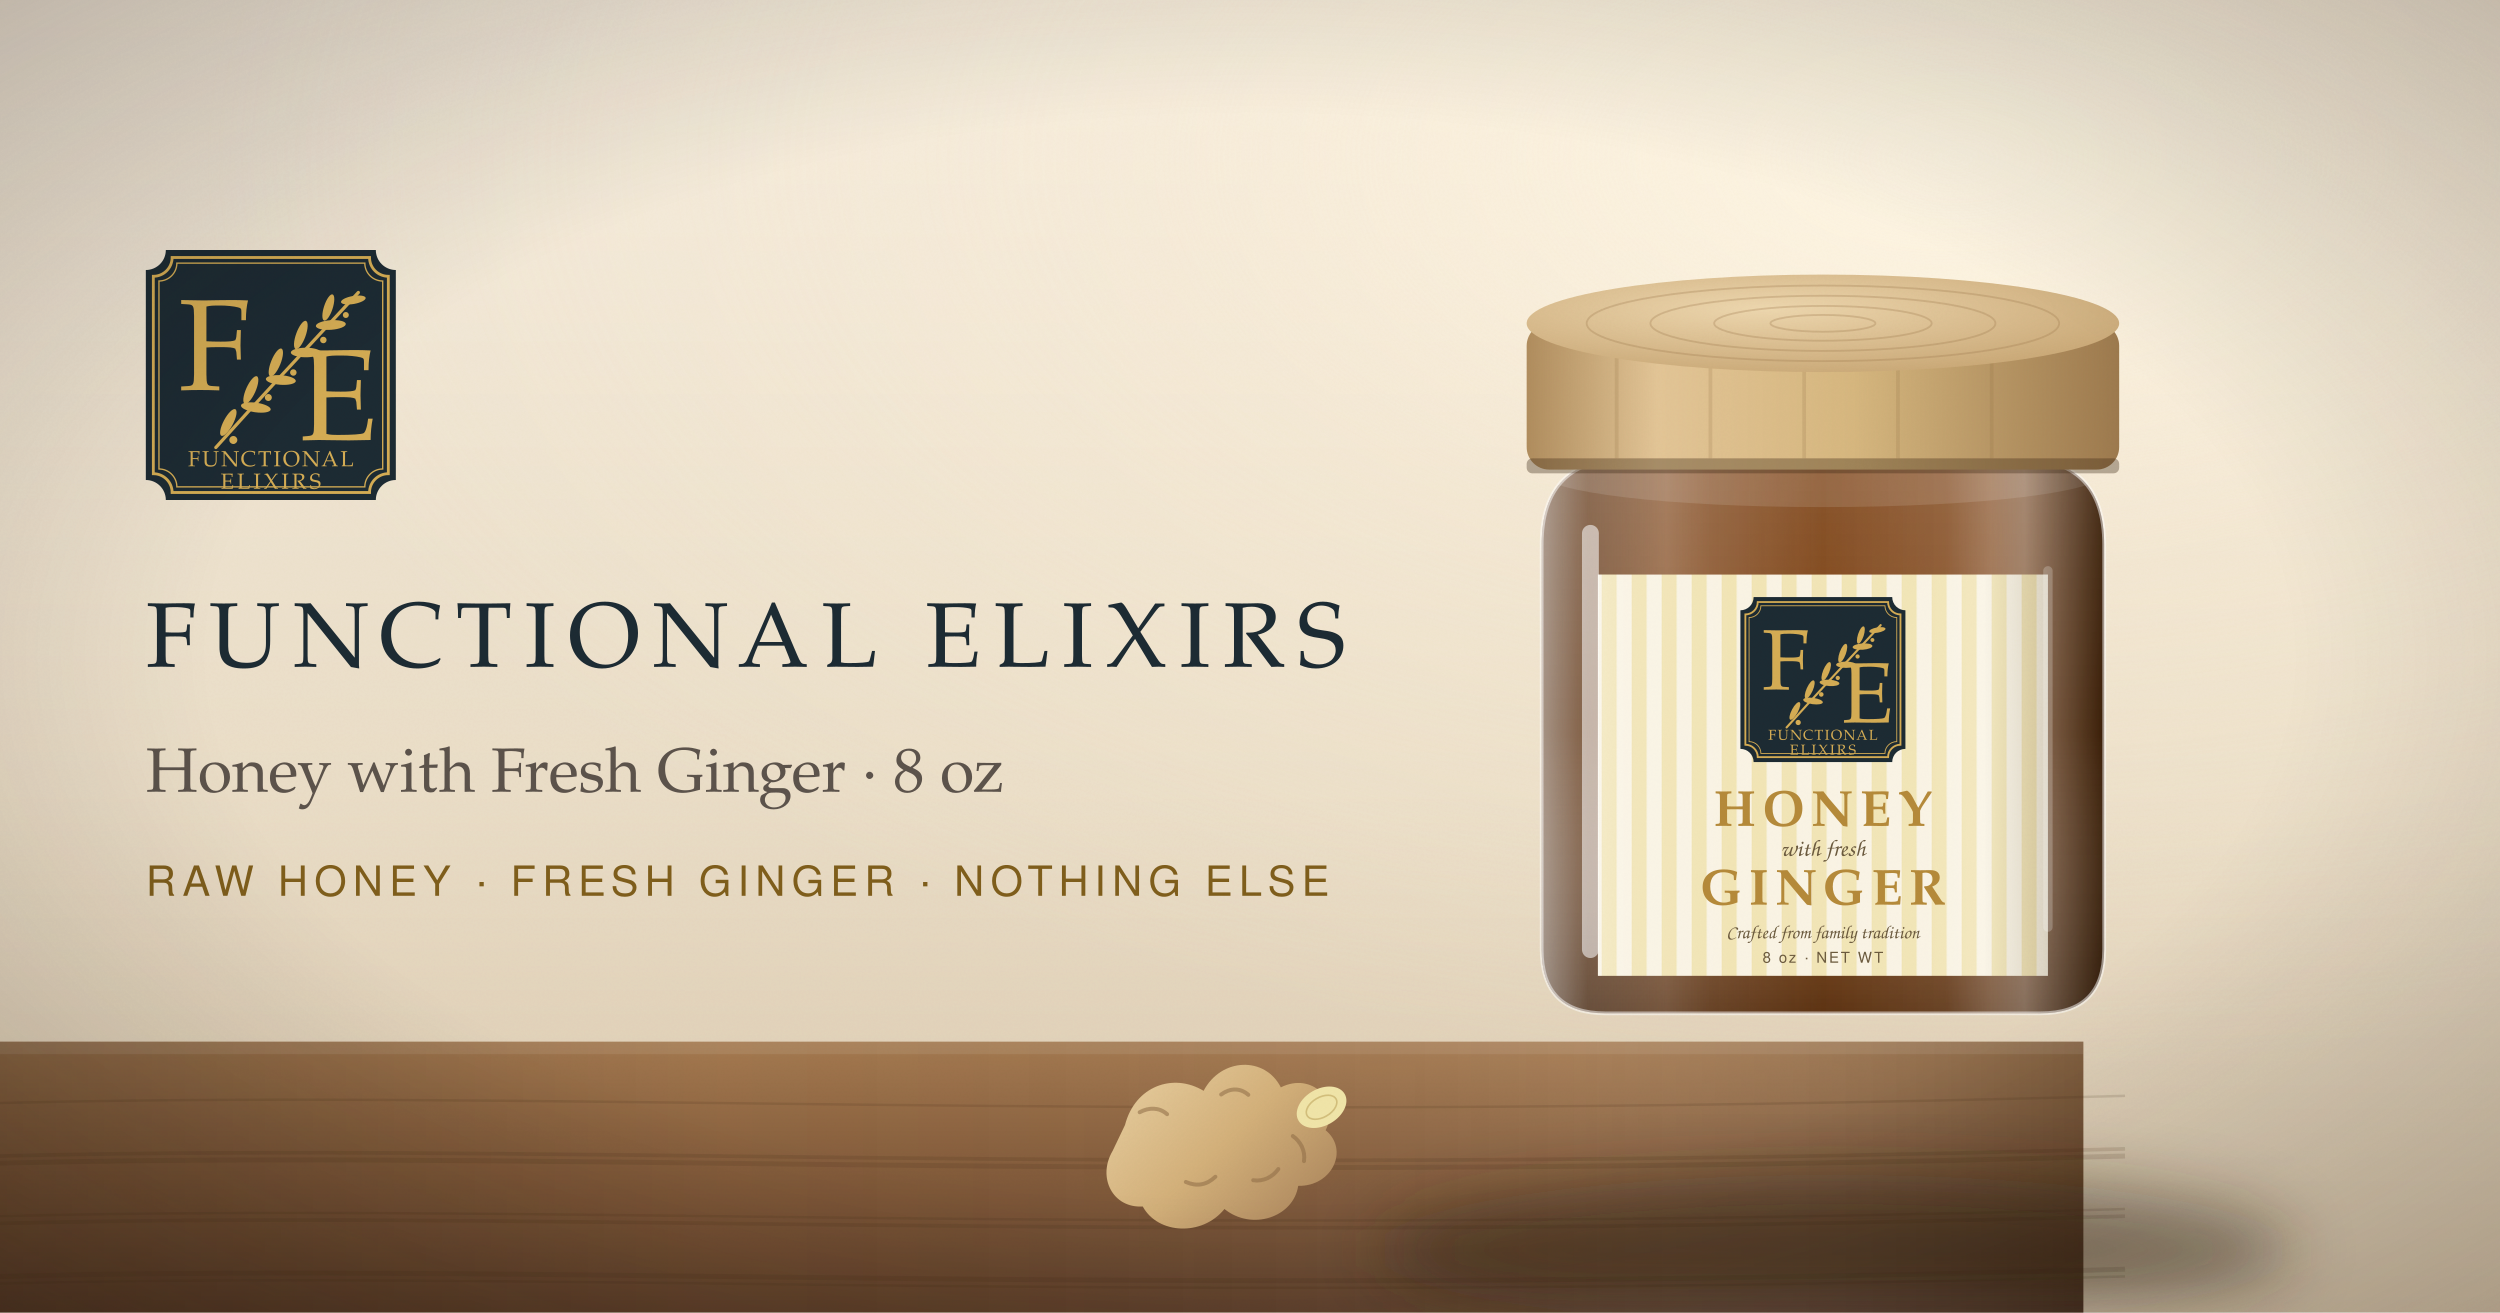
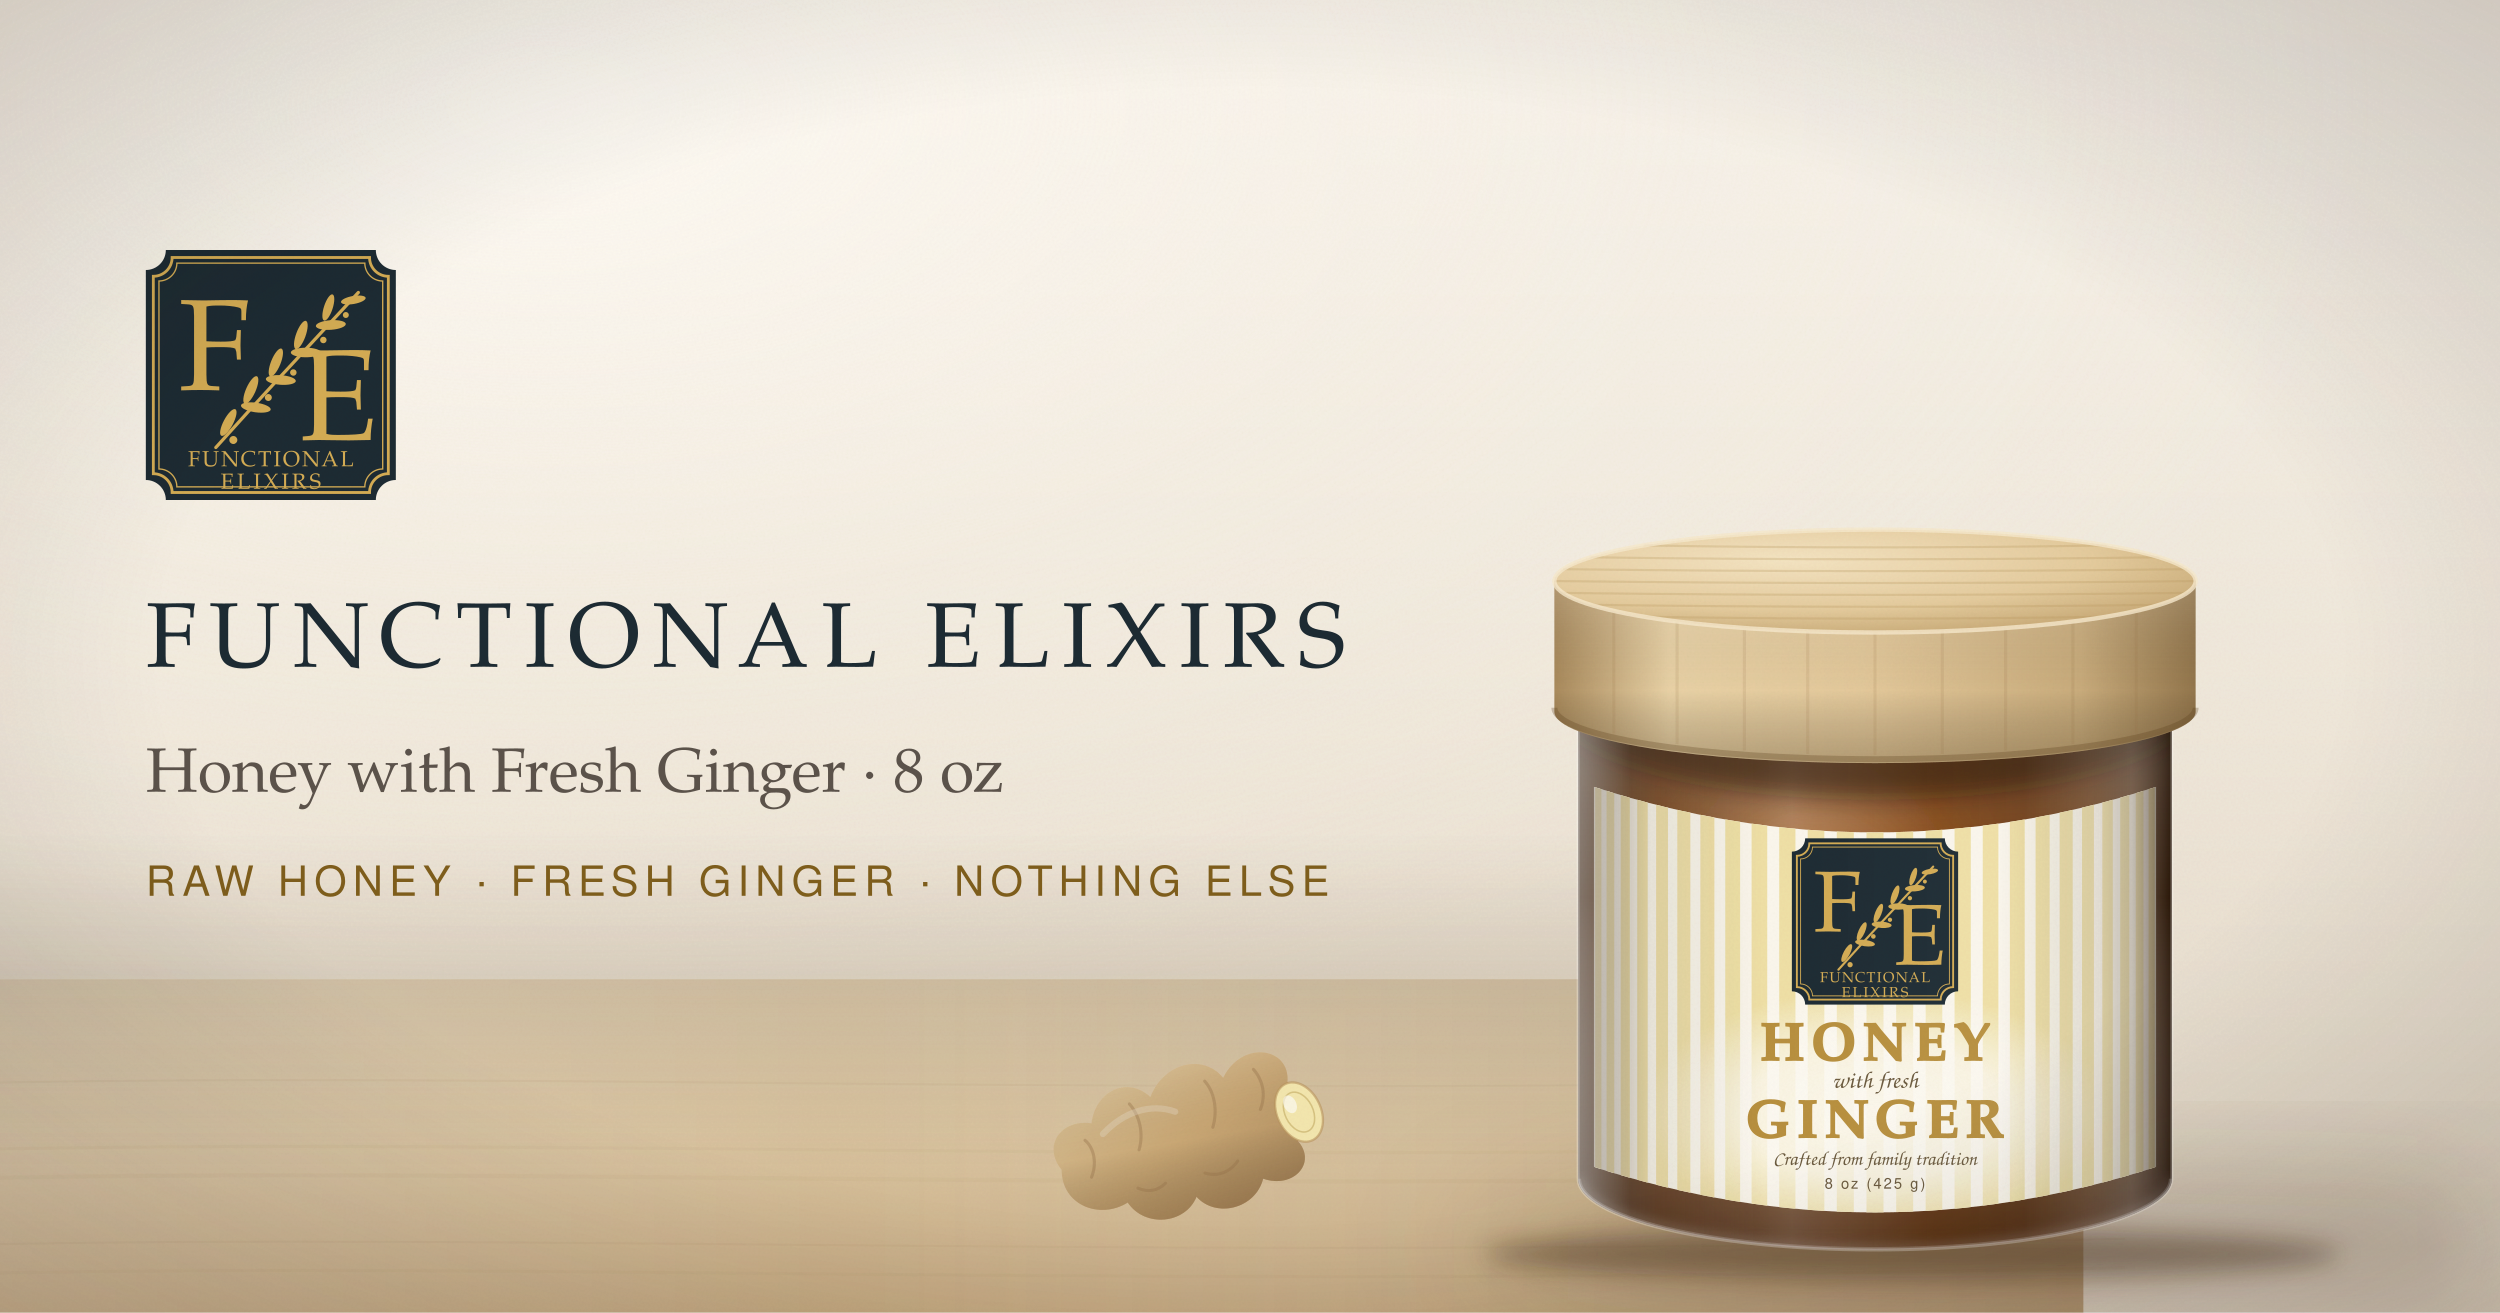
<svg xmlns="http://www.w3.org/2000/svg" viewBox="0 0 1200 630" width="1200" height="630">
  <defs>
    <linearGradient id="og-wall" x1="0" y1="0" x2="0" y2="1">
-       <stop offset="0" stop-color="#F5ECDD" />
-       <stop offset=".6" stop-color="#EADDC7" />
-       <stop offset="1" stop-color="#D8C7AC" />
-     </linearGradient>
-     <radialGradient id="og-window" cx=".78" cy=".12" r=".7">
-       <stop offset="0" stop-color="#FFF7E4" stop-opacity=".95" />
-       <stop offset=".45" stop-color="#FFF3DC" stop-opacity=".35" />
-       <stop offset="1" stop-color="#FFF3DC" stop-opacity="0" />
-     </radialGradient>
-     <linearGradient id="og-wood" x1="0" y1="0" x2="0" y2="1">
-       <stop offset="0" stop-color="#A57A50" />
-       <stop offset=".5" stop-color="#835B3A" />
-       <stop offset="1" stop-color="#5E3F29" />
-     </linearGradient>
-     <linearGradient id="og-woodx" x1="0" y1="0" x2="1" y2="0">
-       <stop offset="0" stop-color="#000" stop-opacity=".18" />
-       <stop offset=".35" stop-color="#000" stop-opacity="0" />
-       <stop offset=".75" stop-color="#fff" stop-opacity=".06" />
-       <stop offset="1" stop-color="#000" stop-opacity=".22" />
-     </linearGradient>
-     <linearGradient id="og-lid" x1="0" y1="0" x2="1" y2="0">
-       <stop offset="0" stop-color="#B08D5E" />
-       <stop offset=".22" stop-color="#E2C596" />
-       <stop offset=".55" stop-color="#D6B77F" />
-       <stop offset="1" stop-color="#9D7A4E" />
-     </linearGradient>
-     <radialGradient id="og-lidtop" cx=".4" cy=".35" r=".8">
-       <stop offset="0" stop-color="#EDD7AE" />
-       <stop offset="1" stop-color="#C5A26F" />
+       <stop offset="0" stop-color="#F7F2EA" />
+       <stop offset=".55" stop-color="#EFE7DA" />
+       <stop offset="1" stop-color="#E2D7C5" />
+     </linearGradient>
+     <radialGradient id="og-light" cx=".22" cy=".08" r=".75">
+       <stop offset="0" stop-color="#FFFCF5" stop-opacity=".9" />
+       <stop offset=".5" stop-color="#FFF9EE" stop-opacity=".25" />
+       <stop offset="1" stop-color="#FFF9EE" stop-opacity="0" />
+     </radialGradient>
+     <linearGradient id="og-table" x1="0" y1="0" x2="0" y2="1">
+       <stop offset="0" stop-color="#E6D5B8" />
+       <stop offset=".45" stop-color="#DBC5A1" />
+       <stop offset="1" stop-color="#C6AA82" />
+     </linearGradient>
+     <linearGradient id="og-tablex" x1="0" y1="0" x2="1" y2="0">
+       <stop offset="0" stop-color="#fff" stop-opacity=".16" />
+       <stop offset=".4" stop-color="#fff" stop-opacity="0" />
+       <stop offset="1" stop-color="#5a3f22" stop-opacity=".14" />
+     </linearGradient>
+     <linearGradient id="og-wallfoot" x1="0" y1="0" x2="0" y2="1">
+       <stop offset="0" stop-color="#5a4020" stop-opacity="0" />
+       <stop offset="1" stop-color="#5a4020" stop-opacity=".12" />
+     </linearGradient>
+     <linearGradient id="og-horizon" x1="0" y1="0" x2="0" y2="1">
+       <stop offset="0" stop-color="#4a3418" stop-opacity=".16" />
+       <stop offset="1" stop-color="#4a3418" stop-opacity="0" />
+     </linearGradient>
+     <linearGradient id="og-lidside" x1="0" y1="0" x2="1" y2="0">
+       <stop offset="0" stop-color="#A98A5C" />
+       <stop offset=".18" stop-color="#E9D2A6" />
+       <stop offset=".5" stop-color="#E3C89A" />
+       <stop offset=".82" stop-color="#C9AC7C" />
+       <stop offset="1" stop-color="#93764C" />
+     </linearGradient>
+     <linearGradient id="og-lidv" x1="0" y1="0" x2="0" y2="1">
+       <stop offset="0" stop-color="#fff" stop-opacity=".14" />
+       <stop offset=".6" stop-color="#000" stop-opacity="0" />
+       <stop offset="1" stop-color="#3a2a12" stop-opacity=".28" />
+     </linearGradient>
+     <radialGradient id="og-lidtop" cx=".36" cy=".3" r=".8">
+       <stop offset="0" stop-color="#F4E4C2" />
+       <stop offset=".6" stop-color="#E4CB9D" />
+       <stop offset="1" stop-color="#C5A672" />
    </radialGradient>
    <linearGradient id="og-honey" x1="0" y1="0" x2="1" y2="0">
-       <stop offset="0" stop-color="#4f280a" />
-       <stop offset=".22" stop-color="#976844" />
-       <stop offset=".5" stop-color="#7A3E0F" />
-       <stop offset=".8" stop-color="#875127" />
-       <stop offset="1" stop-color="#432208" />
+       <stop offset="0" stop-color="#2e1806" />
+       <stop offset=".14" stop-color="#62320c" />
+       <stop offset=".36" stop-color="#a27857" />
+       <stop offset=".6" stop-color="#7A3E0F" />
+       <stop offset=".86" stop-color="#5c2f0b" />
+       <stop offset="1" stop-color="#2b1605" />
    </linearGradient>
    <linearGradient id="og-honeyv" x1="0" y1="0" x2="0" y2="1">
+       <stop offset="0" stop-color="#fff" stop-opacity=".14" />
+       <stop offset=".35" stop-color="#fff" stop-opacity="0" />
+       <stop offset="1" stop-color="#1a0a02" stop-opacity=".45" />
+     </linearGradient>
+     <radialGradient id="og-glow" cx=".5" cy=".5" r=".5">
+       <stop offset="0" stop-color="#E08A32" stop-opacity=".55" />
+       <stop offset="1" stop-color="#E08A32" stop-opacity="0" />
+     </radialGradient>
+     <radialGradient id="og-surface" cx=".38" cy=".4" r=".7">
+       <stop offset="0" stop-color="#ad876a" />
+       <stop offset=".6" stop-color="#7A3E0F" />
+       <stop offset="1" stop-color="#3d1f08" />
+     </radialGradient>
+     <linearGradient id="og-glass" x1="0" y1="0" x2="1" y2="0">
+       <stop offset="0" stop-color="#fff" stop-opacity=".42" />
+       <stop offset=".09" stop-color="#fff" stop-opacity=".1" />
+       <stop offset=".3" stop-color="#fff" stop-opacity="0" />
+       <stop offset=".75" stop-color="#fff" stop-opacity=".04" />
+       <stop offset=".93" stop-color="#fff" stop-opacity=".22" />
+       <stop offset="1" stop-color="#1a0c04" stop-opacity=".35" />
+     </linearGradient>
+     <linearGradient id="og-paper" x1="0" y1="0" x2="1" y2="0">
+       <stop offset="0" stop-color="#2a1a0a" stop-opacity=".42" />
+       <stop offset=".1" stop-color="#2a1a0a" stop-opacity=".1" />
+       <stop offset=".3" stop-color="#2a1a0a" stop-opacity="0" />
+       <stop offset=".72" stop-color="#2a1a0a" stop-opacity="0" />
+       <stop offset=".9" stop-color="#2a1a0a" stop-opacity=".14" />
+       <stop offset="1" stop-color="#2a1a0a" stop-opacity=".46" />
+     </linearGradient>
+     <linearGradient id="og-wood" x1="0" y1="0" x2="1" y2="0">
+       <stop offset="0" stop-color="#A6835A" />
+       <stop offset=".35" stop-color="#E2C592" />
+       <stop offset=".7" stop-color="#D4B47E" />
+       <stop offset="1" stop-color="#9A7749" />
+     </linearGradient>
+     <linearGradient id="og-ceramic" x1="0" y1="0" x2="1" y2="0">
+       <stop offset="0" stop-color="#FFFDF8" />
+       <stop offset=".12" stop-color="#F8F3EA" />
+       <stop offset=".5" stop-color="#F1EADC" />
+       <stop offset=".85" stop-color="#CFC2AC" />
+       <stop offset="1" stop-color="#A89A83" />
+     </linearGradient>
+     <linearGradient id="og-ceramicv" x1="0" y1="0" x2="0" y2="1">
+       <stop offset="0" stop-color="#000" stop-opacity="0" />
+       <stop offset="1" stop-color="#5a4a36" stop-opacity=".22" />
+     </linearGradient>
+     <radialGradient id="og-tea" cx=".42" cy=".4" r=".68">
+       <stop offset="0" stop-color="#EBBD6C" />
+       <stop offset=".6" stop-color="#CD8E3F" />
+       <stop offset=".85" stop-color="#A5672A" />
+       <stop offset="1" stop-color="#6E3F14" />
+     </radialGradient>
+     <linearGradient id="og-gingerv" x1="0" y1="0" x2="0" y2="1">
      <stop offset="0" stop-color="#fff" stop-opacity=".1" />
-       <stop offset=".5" stop-color="#fff" stop-opacity="0" />
-       <stop offset="1" stop-color="#000" stop-opacity=".28" />
-     </linearGradient>
-     <linearGradient id="og-glass" x1="0" y1="0" x2="1" y2="0">
-       <stop offset="0" stop-color="#fff" stop-opacity=".5" />
-       <stop offset=".08" stop-color="#fff" stop-opacity=".16" />
-       <stop offset=".3" stop-color="#fff" stop-opacity="0" />
-       <stop offset=".72" stop-color="#fff" stop-opacity=".06" />
-       <stop offset=".86" stop-color="#fff" stop-opacity=".3" />
-       <stop offset="1" stop-color="#2a1a0a" stop-opacity=".3" />
-     </linearGradient>
-     <pattern id="og-stripe" width="16" height="10" patternUnits="userSpaceOnUse">
-       <rect width="16" height="10" fill="#FAF4E4" />
-       <rect width="8" height="10" fill="#F1E3AE" opacity=".85" />
-     </pattern>
+       <stop offset=".5" stop-color="#000" stop-opacity="0" />
+       <stop offset="1" stop-color="#4a2e14" stop-opacity=".3" />
+     </linearGradient>
+     <linearGradient id="og-rind" x1="0" y1="0" x2="0" y2="1">
+       <stop offset="0" stop-color="#F6DB63" />
+       <stop offset="1" stop-color="#CFA426" />
+     </linearGradient>
    <linearGradient id="og-ginger" x1="0" y1="0" x2="1" y2="1">
-       <stop offset="0" stop-color="#E7CFA0" />
-       <stop offset=".5" stop-color="#D3B07A" />
-       <stop offset="1" stop-color="#A9835A" />
-     </linearGradient>
-     <radialGradient id="og-tea" cx=".5" cy=".4" r=".7">
-       <stop offset="0" stop-color="#E4B25F" />
-       <stop offset=".7" stop-color="#C98A3A" />
-       <stop offset="1" stop-color="#8E5A22" />
-     </radialGradient>
-     <linearGradient id="og-ceramic" x1="0" y1="0" x2="1" y2="0">
-       <stop offset="0" stop-color="#FBF7EE" />
-       <stop offset=".5" stop-color="#F1EADB" />
-       <stop offset="1" stop-color="#CFC3AE" />
-     </linearGradient>
-     <linearGradient id="og-linen" x1="0" y1="0" x2="1" y2="1">
-       <stop offset="0" stop-color="#F7F2E8" />
-       <stop offset="1" stop-color="#E3D9C6" />
-     </linearGradient>
+       <stop offset="0" stop-color="#EBD6AC" />
+       <stop offset=".5" stop-color="#D5B27E" />
+       <stop offset="1" stop-color="#A88459" />
+     </linearGradient>
+     <radialGradient id="og-veil">
+       <stop offset="0" stop-color="#FDFAF2" stop-opacity=".92" />
+       <stop offset=".55" stop-color="#FDFAF2" stop-opacity=".78" />
+       <stop offset="1" stop-color="#FDFAF2" stop-opacity="0" />
+     </radialGradient>
    <radialGradient id="og-lemon" cx=".5" cy=".5" r=".5">
-       <stop offset="0" stop-color="#F9E58A" />
-       <stop offset=".78" stop-color="#F0CF4E" />
-       <stop offset=".82" stop-color="#FCF6D8" />
-       <stop offset=".9" stop-color="#F6E27A" />
+       <stop offset="0" stop-color="#FBEFA6" />
+       <stop offset=".72" stop-color="#F3D65E" />
+       <stop offset=".8" stop-color="#FCF6DA" />
+       <stop offset=".9" stop-color="#F1CF48" />
      <stop offset="1" stop-color="#D9B22E" />
    </radialGradient>
-     <radialGradient id="og-vig" cx=".5" cy=".5" r=".75">
-       <stop offset=".55" stop-color="#000" stop-opacity="0" />
-       <stop offset="1" stop-color="#2a1a10" stop-opacity=".28" />
-     </radialGradient>
-     <filter id="og-soft" x="-40%" y="-40%" width="180%" height="180%">
-       <feGaussianBlur stdDeviation="16" />
-     </filter>
-     <filter id="og-blur" x="-10%" y="-10%" width="120%" height="120%">
-       <feGaussianBlur stdDeviation="7" />
+     <radialGradient id="og-vig" cx=".5" cy=".5" r=".72">
+       <stop offset=".6" stop-color="#000" stop-opacity="0" />
+       <stop offset="1" stop-color="#3a2614" stop-opacity=".2" />
+     </radialGradient>
+     <filter id="og-soft" x="-50%" y="-80%" width="200%" height="260%">
+       <feGaussianBlur stdDeviation="18" />
+     </filter>
+     <filter id="og-softer" x="-50%" y="-80%" width="200%" height="260%">
+       <feGaussianBlur stdDeviation="34" />
+     </filter>
+     <filter id="og-contact" x="-30%" y="-80%" width="160%" height="260%">
+       <feGaussianBlur stdDeviation="6" />
+     </filter>
+     <filter id="og-glowf" x="-30%" y="-30%" width="160%" height="160%">
+       <feGaussianBlur stdDeviation="22" />
+     </filter>
+     <filter id="og-sweep" x="-100%" y="-10%" width="300%" height="120%">
+       <feGaussianBlur stdDeviation="3" />
+     </filter>
+     <filter id="og-steam" x="-50%" y="-50%" width="200%" height="200%">
+       <feGaussianBlur stdDeviation="5" />
    </filter>
    <filter id="og-dof" x="-10%" y="-10%" width="120%" height="120%">
-       <feGaussianBlur stdDeviation="3.2" />
-     </filter>
-     <filter id="og-steam" x="-50%" y="-50%" width="200%" height="200%">
-       <feGaussianBlur stdDeviation="4" />
+       <feGaussianBlur stdDeviation="4.5" />
    </filter>
    <filter id="og-grain">
-       <feTurbulence type="fractalNoise" baseFrequency=".9" numOctaves="2" seed="7" />
-       <feColorMatrix values="0 0 0 0 .5 0 0 0 0 .45 0 0 0 0 .4 0 0 0 .07 0" />
-     </filter>
-     <clipPath id="og-jarclip">
-       <path d="M0 46 Q0 0 46 0 H254 Q300 0 300 46 V262 Q300 296 266 296 H34 Q0 296 0 262 Z" />
+       <feTurbulence type="fractalNoise" baseFrequency=".85" numOctaves="2" seed="11" />
+       <feColorMatrix values="0 0 0 0 .45 0 0 0 0 .4 0 0 0 0 .35 0 0 0 .06 0" />
+     </filter>
+     <clipPath id="og-body">
+       <path d="M-150 10 Q-150 -4 -136 -4 H136 Q150 -4 150 10 V236 A150 36 0 0 1 -150 236 Z" />
+     </clipPath>
+     <clipPath id="og-label">
+       <path d="M-142 38 Q0 84 142 38 V230 Q0 276 -142 230 Z" />
    </clipPath>
  </defs>
  <rect width="1200" height="630" fill="url(#og-wall)" />
-   <rect width="1200" height="630" fill="url(#og-window)" />
-   <rect x="0" y="500" width="1000" height="130" fill="url(#og-wood)" />
-   <rect x="0" y="500" width="1000" height="130" fill="url(#og-woodx)" />
-   <path d="M-20 530 C 250 522, 520 540, 1020 526" fill="none" stroke="#3a2415" stroke-opacity=".14" stroke-width="1.2" />
-   <path d="M-20 555.444 C 250 547.444, 520 565.444, 1020 551.444" fill="none" stroke="#3a2415" stroke-opacity=".14" stroke-width="1.8" />
-   <path d="M-20 558.889 C 250 550.889, 520 568.889, 1020 554.889" fill="none" stroke="#3a2415" stroke-opacity=".14" stroke-width="2.4" />
-   <path d="M-20 584.333 C 250 576.333, 520 594.333, 1020 580.333" fill="none" stroke="#3a2415" stroke-opacity=".14" stroke-width="1.2" />
-   <path d="M-20 587.778 C 250 579.778, 520 597.778, 1020 583.778" fill="none" stroke="#3a2415" stroke-opacity=".14" stroke-width="1.8" />
-   <path d="M-20 613.222 C 250 605.222, 520 623.222, 1020 609.222" fill="none" stroke="#3a2415" stroke-opacity=".14" stroke-width="2.4" />
-   <path d="M-20 616.667 C 250 608.667, 520 626.667, 1020 612.667" fill="none" stroke="#3a2415" stroke-opacity=".14" stroke-width="1.2" />
-   <path d="M-20 642.111 C 250 634.111, 520 652.111, 1020 638.111" fill="none" stroke="#3a2415" stroke-opacity=".14" stroke-width="1.8" />
-   <path d="M-20 645.556 C 250 637.556, 520 655.556, 1020 641.556" fill="none" stroke="#3a2415" stroke-opacity=".14" stroke-width="2.4" />
-   <rect x="0" y="500" width="1000" height="6" fill="#fff" opacity=".08" />
-   <ellipse class="" cx="880" cy="600" rx="220" ry="36" fill="#2a1a0e" opacity="0.45" filter="url(#og-soft)" />
-   <g class="float">
-     <g transform="translate(740 220) scale(0.9)">
-       <g clip-path="url(#og-jarclip)">
-         <rect x="0" y="0" width="300" height="296" fill="url(#og-honey)" />
-         <ellipse cx="154" cy="128" rx="10" ry="5.5" fill="#E9D8A6" opacity=".55" transform="rotate(0 154 128)" />
-         <ellipse cx="154" cy="128" rx="6" ry="3" fill="#F3E7BF" opacity=".5" transform="rotate(0 154 128)" />
-         <ellipse cx="251" cy="189" rx="14" ry="7.7" fill="#E9D8A6" opacity=".55" transform="rotate(37 251 189)" />
-         <ellipse cx="251" cy="189" rx="8.4" ry="4.2" fill="#F3E7BF" opacity=".5" transform="rotate(37 251 189)" />
-         <ellipse cx="108" cy="250" rx="18" ry="9.9" fill="#E9D8A6" opacity=".55" transform="rotate(74 108 250)" />
-         <ellipse cx="108" cy="250" rx="10.8" ry="5.4" fill="#F3E7BF" opacity=".5" transform="rotate(74 108 250)" />
-         <ellipse cx="205" cy="111" rx="10" ry="5.5" fill="#E9D8A6" opacity=".55" transform="rotate(111 205 111)" />
-         <ellipse cx="205" cy="111" rx="6" ry="3" fill="#F3E7BF" opacity=".5" transform="rotate(111 205 111)" />
-         <ellipse cx="62" cy="172" rx="14" ry="7.7" fill="#E9D8A6" opacity=".55" transform="rotate(148 62 172)" />
-         <ellipse cx="62" cy="172" rx="8.4" ry="4.2" fill="#F3E7BF" opacity=".5" transform="rotate(148 62 172)" />
-         <ellipse cx="159" cy="233" rx="18" ry="9.9" fill="#E9D8A6" opacity=".55" transform="rotate(5 159 233)" />
-         <ellipse cx="159" cy="233" rx="10.8" ry="5.4" fill="#F3E7BF" opacity=".5" transform="rotate(5 159 233)" />
-         <ellipse cx="256" cy="94" rx="10" ry="5.5" fill="#E9D8A6" opacity=".55" transform="rotate(42 256 94)" />
-         <ellipse cx="256" cy="94" rx="6" ry="3" fill="#F3E7BF" opacity=".5" transform="rotate(42 256 94)" />
-         <ellipse cx="113" cy="155" rx="14" ry="7.7" fill="#E9D8A6" opacity=".55" transform="rotate(79 113 155)" />
-         <ellipse cx="113" cy="155" rx="8.4" ry="4.2" fill="#F3E7BF" opacity=".5" transform="rotate(79 113 155)" />
-         <ellipse cx="210" cy="216" rx="18" ry="9.9" fill="#E9D8A6" opacity=".55" transform="rotate(116 210 216)" />
-         <ellipse cx="210" cy="216" rx="10.8" ry="5.4" fill="#F3E7BF" opacity=".5" transform="rotate(116 210 216)" />
-         <rect x="0" y="0" width="300" height="296" fill="url(#og-honeyv)" />
-         <ellipse cx="150" cy="8" rx="150" ry="18" fill="#fff" opacity=".12" />
-       </g>
-       <path d="M0 46 Q0 0 46 0 H254 Q300 0 300 46 V262 Q300 296 266 296 H34 Q0 296 0 262 Z" fill="url(#og-glass)" />
-       <path d="M0 46 Q0 0 46 0 H254 Q300 0 300 46 V262 Q300 296 266 296 H34 Q0 296 0 262 Z" fill="none" stroke="#fff" stroke-opacity=".5" stroke-width="2" />
-       <g>
-         <rect x="30" y="62" width="240" height="214" fill="url(#og-stripe)" />
-         <rect x="30" y="62" width="240" height="214" fill="url(#og-glass)" opacity=".5" />
-         <svg x="106" y="74" viewBox="0 0 200 200" width="88" height="88" role="img" aria-labelledby="og-lm-t" class="fe-mark">
-           <path d="M16 0H184A16 16 0 0 0 200 16V184A16 16 0 0 0 184 200H16A16 16 0 0 0 0 184V16A16 16 0 0 0 16 0Z" fill="#1D2B33" />
-           <path d="M16 0H184A16 16 0 0 0 200 16V184A16 16 0 0 0 184 200H16A16 16 0 0 0 0 184V16A16 16 0 0 0 16 0Z" fill="none" stroke="#D4AC54" stroke-width="2.4" transform="translate(100 100) scale(.94) translate(-100 -100)" />
-           <path d="M16 0H184A16 16 0 0 0 200 16V184A16 16 0 0 0 184 200H16A16 16 0 0 0 0 184V16A16 16 0 0 0 16 0Z" fill="none" stroke="#D4AC54" stroke-width="1.2" transform="translate(100 100) scale(.895) translate(-100 -100)" />
-           <text x="26" y="112" font-family="Iowan Old Style, Palatino Linotype, Palatino, Georgia, serif" font-size="104" fill="#D4AC54">F</text>
-           <text x="122" y="152" font-family="Iowan Old Style, Palatino Linotype, Palatino, Georgia, serif" font-size="104" fill="#D4AC54">E</text>
-           <g>
-             <path d="M56 158 C 90 120, 120 88, 170 34" fill="none" stroke="#D4AC54" stroke-width="2.6" stroke-linecap="round" />
-             <ellipse cx="66" cy="138" rx="12" ry="3.84" transform="rotate(-62 66 138)" fill="#D4AC54" />
-             <ellipse cx="88" cy="126" rx="12" ry="3.84" transform="rotate(8 88 126)" fill="#D4AC54" />
-             <ellipse cx="84" cy="112" rx="12" ry="3.84" transform="rotate(-66 84 112)" fill="#D4AC54" />
-             <ellipse cx="108" cy="104" rx="12" ry="3.84" transform="rotate(4 108 104)" fill="#D4AC54" />
-             <ellipse cx="104" cy="90" rx="12" ry="3.84" transform="rotate(-68 104 90)" fill="#D4AC54" />
-             <ellipse cx="128" cy="82" rx="12" ry="3.84" transform="rotate(0 128 82)" fill="#D4AC54" />
-             <ellipse cx="124" cy="68" rx="12" ry="3.84" transform="rotate(-70 124 68)" fill="#D4AC54" />
-             <ellipse cx="148" cy="60" rx="12" ry="3.84" transform="rotate(-4 148 60)" fill="#D4AC54" />
-             <ellipse cx="146" cy="46" rx="11" ry="3.52" transform="rotate(-72 146 46)" fill="#D4AC54" />
-             <ellipse cx="166" cy="40" rx="10" ry="3.2" transform="rotate(-10 166 40)" fill="#D4AC54" />
-             <circle cx="70" cy="152" r="3.2" fill="#D4AC54" />
-             <circle cx="98" cy="118" r="2.8" fill="#D4AC54" />
-             <circle cx="118" cy="98" r="2.6" fill="#D4AC54" />
-             <circle cx="142" cy="72" r="2.6" fill="#D4AC54" />
-             <circle cx="160" cy="52" r="2.4" fill="#D4AC54" />
-           </g>
-           <text x="100" y="173" text-anchor="middle" font-family="Iowan Old Style, Palatino Linotype, Palatino, Georgia, serif" font-size="17.5" letter-spacing="1.6" fill="#D4AC54">FUNCTIONAL</text>
-           <text x="100" y="191" text-anchor="middle" font-family="Iowan Old Style, Palatino Linotype, Palatino, Georgia, serif" font-size="17.5" letter-spacing="2.4" fill="#D4AC54">ELIXIRS</text>
-         </svg>
-         <text x="150" y="196" text-anchor="middle" font-family="Iowan Old Style, Palatino Linotype, Palatino, Georgia, serif" font-size="27" letter-spacing="3.5" fill="#B58A3A" font-weight="600">HONEY</text>
-         <text x="150" y="212" text-anchor="middle" font-family="Snell Roundhand, Brush Script MT, Segoe Script, cursive" font-size="12.5" fill="#6B5A3E" font-style="italic">with fresh</text>
-         <text x="150" y="238" text-anchor="middle" font-family="Iowan Old Style, Palatino Linotype, Palatino, Georgia, serif" font-size="27" letter-spacing="3.5" fill="#B58A3A" font-weight="600">GINGER</text>
-         <text x="150" y="256" text-anchor="middle" font-family="Snell Roundhand, Brush Script MT, Segoe Script, cursive" font-size="10" fill="#6B5A3E" font-style="italic">Crafted from family tradition</text>
-         <text x="150" y="269" text-anchor="middle" font-family="-apple-system, Segoe UI, Helvetica, Arial, sans-serif" font-size="8" letter-spacing="1" fill="#6B5A3E">8 oz · NET WT</text>
-       </g>
-       <path class="glass-sweep" d="M26 40 L 26 262" stroke="#fff" stroke-opacity=".55" stroke-width="9" stroke-linecap="round" />
-       <path d="M270 60 L 270 250" stroke="#fff" stroke-opacity=".22" stroke-width="5" stroke-linecap="round" />
-       <g>
-         <rect x="-8" y="-72" width="316" height="78" rx="12" fill="url(#og-lid)" />
-         <path d="M40 -66 v 66" stroke="#8F6D42" stroke-opacity=".18" stroke-width="2" />
-         <path d="M90 -66 v 66" stroke="#8F6D42" stroke-opacity=".18" stroke-width="2" />
-         <path d="M140 -66 v 66" stroke="#8F6D42" stroke-opacity=".18" stroke-width="2" />
-         <path d="M190 -66 v 66" stroke="#8F6D42" stroke-opacity=".18" stroke-width="2" />
-         <path d="M240 -66 v 66" stroke="#8F6D42" stroke-opacity=".18" stroke-width="2" />
-         <ellipse cx="150" cy="-72" rx="158" ry="26" fill="url(#og-lidtop)" />
-         <ellipse cx="150" cy="-72" rx="126" ry="20.16" fill="none" stroke="#9D7A4E" stroke-opacity=".3" />
-         <ellipse cx="150" cy="-72" rx="92" ry="14.72" fill="none" stroke="#9D7A4E" stroke-opacity=".3" />
-         <ellipse cx="150" cy="-72" rx="58" ry="9.28" fill="none" stroke="#9D7A4E" stroke-opacity=".3" />
-         <ellipse cx="150" cy="-72" rx="28" ry="4.48" fill="none" stroke="#9D7A4E" stroke-opacity=".3" />
-         <rect x="-8" y="0" width="316" height="8" rx="3" fill="#3a2410" opacity=".35" />
-       </g>
+   <rect width="1200" height="630" fill="url(#og-light)" />
+   <rect x="0" y="400" width="1000" height="70" fill="url(#og-wallfoot)" />
+   <rect x="0" y="470" width="1000" height="160" fill="url(#og-table)" />
+   <rect x="0" y="470" width="1000" height="160" fill="url(#og-tablex)" />
+   <path d="M-20 520 C 260 514, 560 528, 1020 517" fill="none" stroke="#8a6a44" stroke-opacity=".06" stroke-width="1" />
+   <path d="M-20 551.857 C 260 545.857, 560 559.857, 1020 548.857" fill="none" stroke="#8a6a44" stroke-opacity=".04" stroke-width="1.5" />
+   <path d="M-20 565.714 C 260 559.714, 560 573.714, 1020 562.714" fill="none" stroke="#8a6a44" stroke-opacity=".04" stroke-width="2" />
+   <path d="M-20 597.571 C 260 591.571, 560 605.571, 1020 594.571" fill="none" stroke="#8a6a44" stroke-opacity=".06" stroke-width="1" />
+   <path d="M-20 611.429 C 260 605.429, 560 619.429, 1020 608.429" fill="none" stroke="#8a6a44" stroke-opacity=".04" stroke-width="1.5" />
+   <path d="M-20 643.286 C 260 637.286, 560 651.286, 1020 640.286" fill="none" stroke="#8a6a44" stroke-opacity=".04" stroke-width="2" />
+   <path d="M-20 657.143 C 260 651.143, 560 665.143, 1020 654.143" fill="none" stroke="#8a6a44" stroke-opacity=".06" stroke-width="1" />
+   <rect x="0" y="470" width="1000" height="90" fill="url(#og-horizon)" />
+   <ellipse class="" cx="1019.7" cy="608" rx="313.5" ry="30.4" fill="#3a2410" opacity="0.32" filter="url(#og-softer)" />
+   <ellipse class="" cx="918" cy="602" rx="205.2" ry="12.35" fill="#3a2410" opacity="0.42" filter="url(#og-contact)" />
+   <g class="float" transform="translate(900 341.6) scale(0.95)">
+     <g clip-path="url(#og-body)">
+       <rect x="-150" y="-4" width="300" height="280" fill="url(#og-honey)" />
+       <ellipse cx="-30" cy="130" rx="90" ry="120" fill="url(#og-glow)" filter="url(#og-glowf)" />
+       <rect x="-150" y="-4" width="300" height="280" fill="url(#og-honeyv)" />
+       <ellipse cx="0" cy="0" rx="160" ry="44" fill="#1a0a02" opacity=".55" filter="url(#og-contact)" />
+       <path d="M-150 236 A150 36 0 0 0 150 236" fill="none" stroke="#fff" stroke-opacity=".2" stroke-width="5" filter="url(#og-sweep)" />
+     </g>
+     <g clip-path="url(#og-label)">
+       <path d="M-142 38 Q0 84 142 38 V230 Q0 276 -142 230 Z" fill="#FBF7EC" />
+       <path d="M-147.8 30V280" stroke="#EFE0A6" stroke-width="1.5" />
+       <path d="M-144.5 30V280" stroke="#EFE0A6" stroke-width="2.3" />
+       <path d="M-139.8 30V280" stroke="#EFE0A6" stroke-width="3.1" />
+       <path d="M-133.7 30V280" stroke="#EFE0A6" stroke-width="3.9" />
+       <path d="M-126.2 30V280" stroke="#EFE0A6" stroke-width="4.6" />
+       <path d="M-117.5 30V280" stroke="#EFE0A6" stroke-width="5.3" />
+       <path d="M-107.6 30V280" stroke="#EFE0A6" stroke-width="6" />
+       <path d="M-96.6 30V280" stroke="#EFE0A6" stroke-width="6.6" />
+       <path d="M-84.7 30V280" stroke="#EFE0A6" stroke-width="7.1" />
+       <path d="M-71.9 30V280" stroke="#EFE0A6" stroke-width="7.5" />
+       <path d="M-58.4 30V280" stroke="#EFE0A6" stroke-width="7.9" />
+       <path d="M-44.3 30V280" stroke="#EFE0A6" stroke-width="8.2" />
+       <path d="M-29.8 30V280" stroke="#EFE0A6" stroke-width="8.4" />
+       <path d="M-15 30V280" stroke="#EFE0A6" stroke-width="8.6" />
+       <path d="M0 30V280" stroke="#EFE0A6" stroke-width="8.6" />
+       <path d="M15 30V280" stroke="#EFE0A6" stroke-width="8.6" />
+       <path d="M29.8 30V280" stroke="#EFE0A6" stroke-width="8.4" />
+       <path d="M44.3 30V280" stroke="#EFE0A6" stroke-width="8.2" />
+       <path d="M58.4 30V280" stroke="#EFE0A6" stroke-width="7.9" />
+       <path d="M71.9 30V280" stroke="#EFE0A6" stroke-width="7.5" />
+       <path d="M84.7 30V280" stroke="#EFE0A6" stroke-width="7.1" />
+       <path d="M96.6 30V280" stroke="#EFE0A6" stroke-width="6.6" />
+       <path d="M107.6 30V280" stroke="#EFE0A6" stroke-width="6" />
+       <path d="M117.5 30V280" stroke="#EFE0A6" stroke-width="5.3" />
+       <path d="M126.2 30V280" stroke="#EFE0A6" stroke-width="4.6" />
+       <path d="M133.7 30V280" stroke="#EFE0A6" stroke-width="3.9" />
+       <path d="M139.8 30V280" stroke="#EFE0A6" stroke-width="3.1" />
+       <path d="M144.5 30V280" stroke="#EFE0A6" stroke-width="2.3" />
+       <path d="M147.8 30V280" stroke="#EFE0A6" stroke-width="1.5" />
+       <ellipse cx="0" cy="202" rx="118" ry="62" fill="url(#og-veil)" />
+       <svg x="-42" y="64" viewBox="0 0 200 200" width="84" height="84" role="img" aria-labelledby="og-lm-t" class="fe-mark">
+         <path d="M16 0H184A16 16 0 0 0 200 16V184A16 16 0 0 0 184 200H16A16 16 0 0 0 0 184V16A16 16 0 0 0 16 0Z" fill="#1D2B33" />
+         <path d="M16 0H184A16 16 0 0 0 200 16V184A16 16 0 0 0 184 200H16A16 16 0 0 0 0 184V16A16 16 0 0 0 16 0Z" fill="none" stroke="#D4AC54" stroke-width="2.4" transform="translate(100 100) scale(.94) translate(-100 -100)" />
+         <path d="M16 0H184A16 16 0 0 0 200 16V184A16 16 0 0 0 184 200H16A16 16 0 0 0 0 184V16A16 16 0 0 0 16 0Z" fill="none" stroke="#D4AC54" stroke-width="1.2" transform="translate(100 100) scale(.895) translate(-100 -100)" />
+         <text x="26" y="112" font-family="Iowan Old Style, Palatino Linotype, Palatino, Georgia, serif" font-size="104" fill="#D4AC54">F</text>
+         <text x="122" y="152" font-family="Iowan Old Style, Palatino Linotype, Palatino, Georgia, serif" font-size="104" fill="#D4AC54">E</text>
+         <g>
+           <path d="M56 158 C 90 120, 120 88, 170 34" fill="none" stroke="#D4AC54" stroke-width="2.6" stroke-linecap="round" />
+           <ellipse cx="66" cy="138" rx="12" ry="3.84" transform="rotate(-62 66 138)" fill="#D4AC54" />
+           <ellipse cx="88" cy="126" rx="12" ry="3.84" transform="rotate(8 88 126)" fill="#D4AC54" />
+           <ellipse cx="84" cy="112" rx="12" ry="3.84" transform="rotate(-66 84 112)" fill="#D4AC54" />
+           <ellipse cx="108" cy="104" rx="12" ry="3.84" transform="rotate(4 108 104)" fill="#D4AC54" />
+           <ellipse cx="104" cy="90" rx="12" ry="3.84" transform="rotate(-68 104 90)" fill="#D4AC54" />
+           <ellipse cx="128" cy="82" rx="12" ry="3.84" transform="rotate(0 128 82)" fill="#D4AC54" />
+           <ellipse cx="124" cy="68" rx="12" ry="3.84" transform="rotate(-70 124 68)" fill="#D4AC54" />
+           <ellipse cx="148" cy="60" rx="12" ry="3.84" transform="rotate(-4 148 60)" fill="#D4AC54" />
+           <ellipse cx="146" cy="46" rx="11" ry="3.52" transform="rotate(-72 146 46)" fill="#D4AC54" />
+           <ellipse cx="166" cy="40" rx="10" ry="3.2" transform="rotate(-10 166 40)" fill="#D4AC54" />
+           <circle cx="70" cy="152" r="3.2" fill="#D4AC54" />
+           <circle cx="98" cy="118" r="2.8" fill="#D4AC54" />
+           <circle cx="118" cy="98" r="2.6" fill="#D4AC54" />
+           <circle cx="142" cy="72" r="2.6" fill="#D4AC54" />
+           <circle cx="160" cy="52" r="2.4" fill="#D4AC54" />
+         </g>
+         <text x="100" y="173" text-anchor="middle" font-family="Iowan Old Style, Palatino Linotype, Palatino, Georgia, serif" font-size="17.5" letter-spacing="1.6" fill="#D4AC54">FUNCTIONAL</text>
+         <text x="100" y="191" text-anchor="middle" font-family="Iowan Old Style, Palatino Linotype, Palatino, Georgia, serif" font-size="17.5" letter-spacing="2.4" fill="#D4AC54">ELIXIRS</text>
+       </svg>
+       <text x="0" y="176" text-anchor="middle" font-family="Iowan Old Style, Palatino Linotype, Palatino, Georgia, serif" font-size="27" letter-spacing="3.4" fill="#B8903E" font-weight="700" stroke="#B8903E" stroke-width=".8">HONEY</text>
+       <text x="0" y="190" text-anchor="middle" font-family="Snell Roundhand, Brush Script MT, Segoe Script, cursive" font-size="12" fill="#6B5A3E" font-style="italic">with fresh</text>
+       <text x="0" y="215" text-anchor="middle" font-family="Iowan Old Style, Palatino Linotype, Palatino, Georgia, serif" font-size="27" letter-spacing="3.4" fill="#B8903E" font-weight="700" stroke="#B8903E" stroke-width=".8">GINGER</text>
+       <text x="0" y="229" text-anchor="middle" font-family="Snell Roundhand, Brush Script MT, Segoe Script, cursive" font-size="10" fill="#6B5A3E" font-style="italic">Crafted from family tradition</text>
+       <text x="0" y="241" text-anchor="middle" font-family="-apple-system, Segoe UI, Helvetica, Arial, sans-serif" font-size="7.5" letter-spacing="1" fill="#6B5A3E">8 oz (425 g)</text>
+       <path d="M-142 38 Q0 84 142 38 V230 Q0 276 -142 230 Z" fill="url(#og-paper)" />
+     </g>
+     <path d="M-150 10 Q-150 -4 -136 -4 H136 Q150 -4 150 10 V236 A150 36 0 0 1 -150 236 Z" fill="url(#og-glass)" />
+     <g clip-path="url(#og-body)">
+       <path class="glass-sweep" d="M-120 22 V246" stroke="#fff" stroke-opacity=".5" stroke-width="13" stroke-linecap="round" filter="url(#og-sweep)" />
+       <path d="M134 60 V232" stroke="#fff" stroke-opacity=".16" stroke-width="5" stroke-linecap="round" filter="url(#og-sweep)" />
+       <path d="M-150 236 A150 36 0 0 0 150 236" fill="none" stroke="#fff" stroke-opacity=".18" stroke-width="3" />
+     </g>
+     <path d="M-150 10 Q-150 -4 -136 -4 H136 Q150 -4 150 10 V236 A150 36 0 0 1 -150 236 Z" fill="none" stroke="#fff" stroke-opacity=".28" stroke-width="1.5" />
+     <g>
+       <path d="M-162 -66 V0 A162 26 0 0 0 162 0 V-66 Z" fill="url(#og-lidside)" />
+       <path d="M-162 -66 V0 A162 26 0 0 0 162 0 V-66 Z" fill="url(#og-lidv)" />
+       <path d="M-132 -58V11.1" stroke="#8F6D42" stroke-opacity=".14" stroke-width="1.6" />
+       <path d="M-100 -58V16.5" stroke="#8F6D42" stroke-opacity=".14" stroke-width="1.6" />
+       <path d="M-66 -58V19.7" stroke="#8F6D42" stroke-opacity=".14" stroke-width="1.6" />
+       <path d="M-34 -58V21.4" stroke="#8F6D42" stroke-opacity=".14" stroke-width="1.6" />
+       <path d="M0 -58V22" stroke="#8F6D42" stroke-opacity=".14" stroke-width="1.6" />
+       <path d="M34 -58V21.4" stroke="#8F6D42" stroke-opacity=".14" stroke-width="1.6" />
+       <path d="M66 -58V19.7" stroke="#8F6D42" stroke-opacity=".14" stroke-width="1.6" />
+       <path d="M100 -58V16.5" stroke="#8F6D42" stroke-opacity=".14" stroke-width="1.6" />
+       <path d="M132 -58V11.1" stroke="#8F6D42" stroke-opacity=".14" stroke-width="1.6" />
+       <ellipse cx="0" cy="-66" rx="162" ry="26" fill="url(#og-lidtop)" />
+       <path d="M-116.9 -84 Q0 -82 116.9 -84" fill="none" stroke="#B8975F" stroke-opacity=".28" stroke-width="1.1" />
+       <path d="M-143.7 -78 Q0 -76 143.7 -78" fill="none" stroke="#B8975F" stroke-opacity=".28" stroke-width="1.1" />
+       <path d="M-157.6 -72 Q0 -70 157.6 -72" fill="none" stroke="#B8975F" stroke-opacity=".28" stroke-width="1.1" />
+       <path d="M-162 -66 Q0 -64 162 -66" fill="none" stroke="#B8975F" stroke-opacity=".28" stroke-width="1.1" />
+       <path d="M-157.6 -60 Q0 -58 157.6 -60" fill="none" stroke="#B8975F" stroke-opacity=".28" stroke-width="1.1" />
+       <path d="M-143.7 -54 Q0 -52 143.7 -54" fill="none" stroke="#B8975F" stroke-opacity=".28" stroke-width="1.1" />
+       <path d="M-116.9 -48 Q0 -46 116.9 -48" fill="none" stroke="#B8975F" stroke-opacity=".28" stroke-width="1.1" />
+       <ellipse cx="0" cy="-66" rx="162" ry="26" fill="none" stroke="#F6E8CB" stroke-opacity=".8" stroke-width="2.2" />
+       <path d="M-162 -2 A162 26 0 0 0 162 -2" fill="none" stroke="#5a3d1c" stroke-opacity=".28" stroke-width="3" />
    </g>
  </g>
-   <g transform="translate(540 540) rotate(-10) scale(0.8)">
-     <path d="M0 0 c 10 -22 34 -26 50 -12 c 14 -18 40 -14 46 6 c 20 -6 34 14 22 30 c 12 14 -2 34 -22 30 c -6 18 -32 22 -46 6 c -16 14 -42 8 -48 -10 c -18 -2 -24 -22 -12 -36 Z" fill="url(#og-ginger)" />
-     <path d="M10 -6 c 6 -2 12 -1 16 4 M60 -8 c 6 -3 12 -2 16 3 M98 24 c 4 4 6 10 4 16 M30 40 c 6 4 12 4 18 0 M70 46 c 6 2 12 0 16 -4" fill="none" stroke="#8F6B45" stroke-opacity=".55" stroke-width="2.4" stroke-linecap="round" />
-     <ellipse cx="118" cy="10" rx="16" ry="11" fill="#F0E4A8" transform="rotate(-20 118 10)" />
-     <ellipse cx="118" cy="10" rx="10" ry="6" fill="none" stroke="#C7B06A" stroke-opacity=".7" transform="rotate(-20 118 10)" />
+   <g transform="translate(560 545) rotate(-10) scale(0.75)">
+     <path d="M-70 10 C-80 -8 -64 -22 -46 -16 C-40 -36 -18 -42 -6 -26 C6 -46 32 -48 42 -30 C58 -52 88 -42 82 -20 C96 -10 98 10 82 18 C92 34 74 48 56 38 C48 56 22 58 12 42 C2 58 -24 56 -32 38 C-52 46 -74 32 -70 10 Z" fill="url(#og-ginger)" />
+     <path d="M-70 10 C-80 -8 -64 -22 -46 -16 C-40 -36 -18 -42 -6 -26 C6 -46 32 -48 42 -30 C58 -52 88 -42 82 -20 C96 -10 98 10 82 18 C92 34 74 48 56 38 C48 56 22 58 12 42 C2 58 -24 56 -32 38 C-52 46 -74 32 -70 10 Z" fill="url(#og-gingerv)" />
+     <path d="M-52 -6 c 5 6 5 16 0 24 M-20 -24 c 5 8 6 20 1 30 M30 -30 c 5 8 5 20 0 30 M62 -32 c 5 8 5 18 0 26 M42 24 c -6 6 -14 8 -22 4 M-6 30 c -6 4 -12 4 -18 0" fill="none" stroke="#8F6B45" stroke-opacity=".38" stroke-width="2" stroke-linecap="round" />
+     <path d="M-40 -8 C-24 -20 -6 -22 8 -14" fill="none" stroke="#fff" stroke-opacity=".3" stroke-width="4" stroke-linecap="round" />
+     <path d="M-70 10 C-80 -8 -64 -22 -46 -16 C-40 -36 -18 -42 -6 -26 C6 -46 32 -48 42 -30 C58 -52 88 -42 82 -20 C96 -10 98 10 82 18 C92 34 74 48 56 38 C48 56 22 58 12 42 C2 58 -24 56 -32 38 C-52 46 -74 32 -70 10 Z" fill="#A8875A" opacity=".26" />
+     <g transform="translate(86 0) rotate(-16)">
+       <ellipse cx="0" cy="0" rx="14" ry="20" fill="#F3E6AE" />
+       <ellipse cx="0" cy="0" rx="9" ry="13.5" fill="none" stroke="#CBB46E" stroke-opacity=".7" />
+       <ellipse cx="0" cy="0" rx="14" ry="20" fill="none" stroke="#B9955E" stroke-opacity=".6" stroke-width="1.5" />
+       <ellipse class="glint" cx="-3" cy="-7" rx="4" ry="6" fill="#fff" opacity=".6" />
+     </g>
  </g>
  <g transform="translate(70 120)">
    <svg viewBox="0 0 200 200" width="120" height="120" role="img" aria-labelledby="og-lm-t" class="fe-mark">
      <path d="M16 0H184A16 16 0 0 0 200 16V184A16 16 0 0 0 184 200H16A16 16 0 0 0 0 184V16A16 16 0 0 0 16 0Z" fill="#1D2B33" />
      <path d="M16 0H184A16 16 0 0 0 200 16V184A16 16 0 0 0 184 200H16A16 16 0 0 0 0 184V16A16 16 0 0 0 16 0Z" fill="none" stroke="#D4AC54" stroke-width="2.4" transform="translate(100 100) scale(.94) translate(-100 -100)" />
      <path d="M16 0H184A16 16 0 0 0 200 16V184A16 16 0 0 0 184 200H16A16 16 0 0 0 0 184V16A16 16 0 0 0 16 0Z" fill="none" stroke="#D4AC54" stroke-width="1.2" transform="translate(100 100) scale(.895) translate(-100 -100)" />
      <text x="26" y="112" font-family="Iowan Old Style, Palatino Linotype, Palatino, Georgia, serif" font-size="104" fill="#D4AC54">F</text>
      <text x="122" y="152" font-family="Iowan Old Style, Palatino Linotype, Palatino, Georgia, serif" font-size="104" fill="#D4AC54">E</text>
      <g>
        <path d="M56 158 C 90 120, 120 88, 170 34" fill="none" stroke="#D4AC54" stroke-width="2.6" stroke-linecap="round" />
        <ellipse cx="66" cy="138" rx="12" ry="3.84" transform="rotate(-62 66 138)" fill="#D4AC54" />
        <ellipse cx="88" cy="126" rx="12" ry="3.84" transform="rotate(8 88 126)" fill="#D4AC54" />
        <ellipse cx="84" cy="112" rx="12" ry="3.84" transform="rotate(-66 84 112)" fill="#D4AC54" />
        <ellipse cx="108" cy="104" rx="12" ry="3.84" transform="rotate(4 108 104)" fill="#D4AC54" />
        <ellipse cx="104" cy="90" rx="12" ry="3.84" transform="rotate(-68 104 90)" fill="#D4AC54" />
        <ellipse cx="128" cy="82" rx="12" ry="3.84" transform="rotate(0 128 82)" fill="#D4AC54" />
        <ellipse cx="124" cy="68" rx="12" ry="3.84" transform="rotate(-70 124 68)" fill="#D4AC54" />
        <ellipse cx="148" cy="60" rx="12" ry="3.84" transform="rotate(-4 148 60)" fill="#D4AC54" />
        <ellipse cx="146" cy="46" rx="11" ry="3.52" transform="rotate(-72 146 46)" fill="#D4AC54" />
        <ellipse cx="166" cy="40" rx="10" ry="3.2" transform="rotate(-10 166 40)" fill="#D4AC54" />
        <circle cx="70" cy="152" r="3.2" fill="#D4AC54" />
        <circle cx="98" cy="118" r="2.8" fill="#D4AC54" />
        <circle cx="118" cy="98" r="2.6" fill="#D4AC54" />
        <circle cx="142" cy="72" r="2.6" fill="#D4AC54" />
        <circle cx="160" cy="52" r="2.4" fill="#D4AC54" />
      </g>
      <text x="100" y="173" text-anchor="middle" font-family="Iowan Old Style, Palatino Linotype, Palatino, Georgia, serif" font-size="17.5" letter-spacing="1.6" fill="#D4AC54">FUNCTIONAL</text>
      <text x="100" y="191" text-anchor="middle" font-family="Iowan Old Style, Palatino Linotype, Palatino, Georgia, serif" font-size="17.5" letter-spacing="2.4" fill="#D4AC54">ELIXIRS</text>
    </svg>
    <text x="0" y="200" font-family="Iowan Old Style, Palatino Linotype, Palatino, Georgia, serif" font-size="44" letter-spacing="6" fill="#1D2B33">FUNCTIONAL ELIXIRS</text>
    <text x="0" y="260" font-family="Iowan Old Style, Palatino Linotype, Palatino, Georgia, serif" font-size="30" fill="#5C534B">Honey with Fresh Ginger · 8 oz</text>
    <text x="0" y="310" font-family="-apple-system, Segoe UI, Helvetica, Arial, sans-serif" font-size="20" letter-spacing="3" fill="#7F5E1C">RAW HONEY · FRESH GINGER · NOTHING ELSE</text>
  </g>
  <rect width="1200" height="630" fill="url(#og-vig)" />
-   <rect width="1200" height="630" filter="url(#og-grain)" opacity=".5" style="mix-blend-mode:multiply" />
+   <rect width="1200" height="630" filter="url(#og-grain)" style="mix-blend-mode:multiply" />
</svg>
